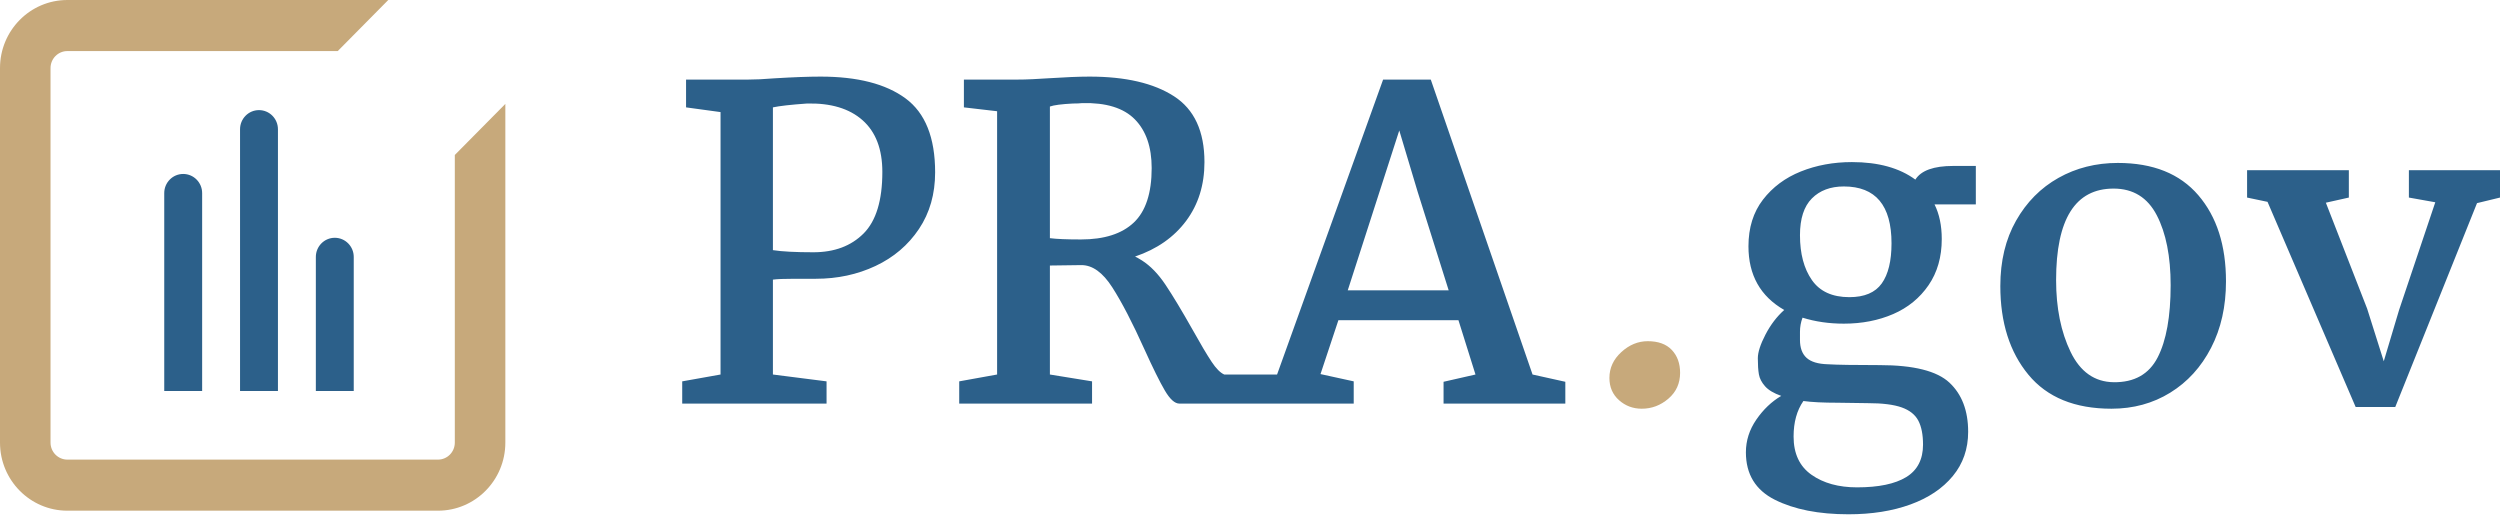
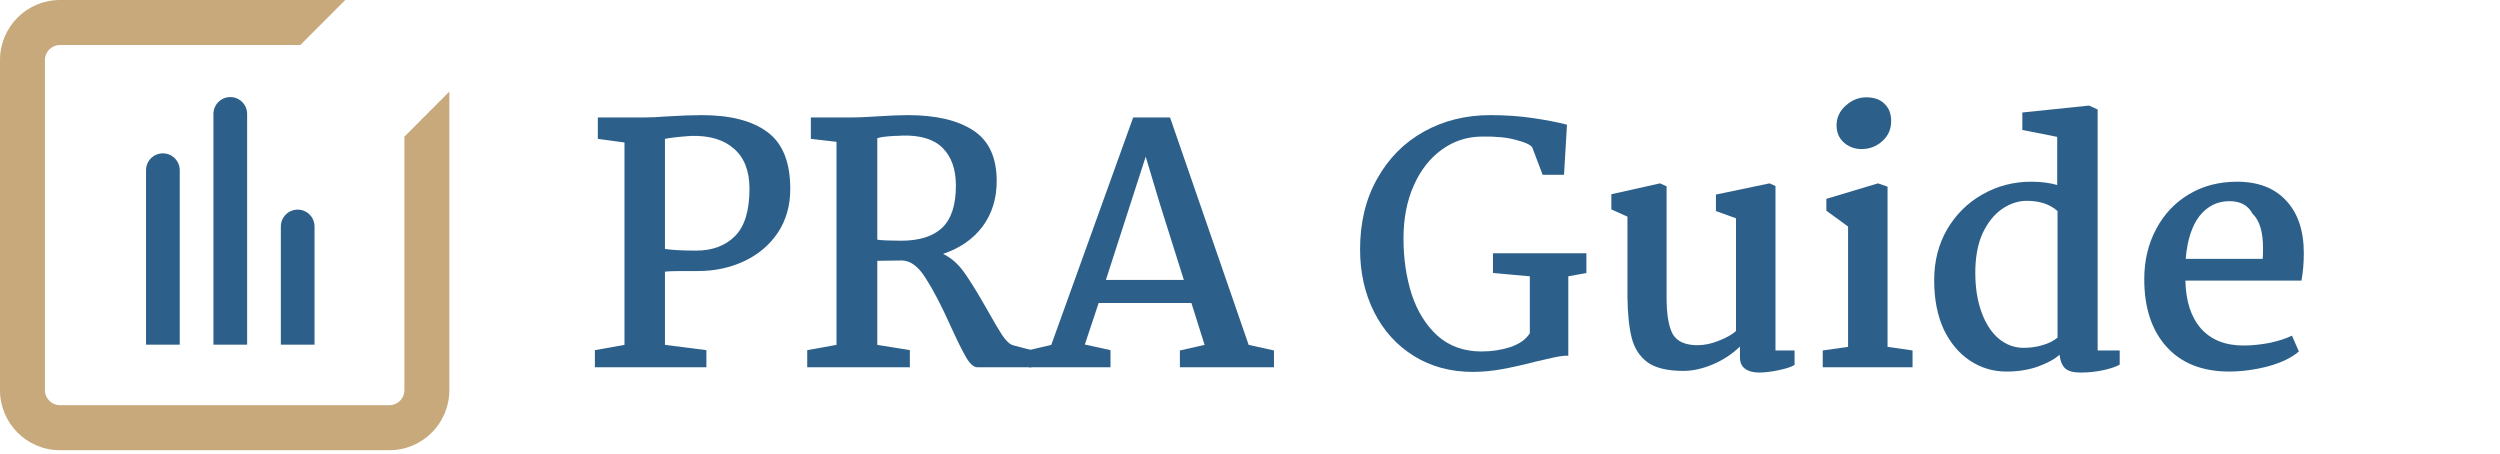
- <svg xmlns="http://www.w3.org/2000/svg" width="175" height="36" viewBox="0 0 175 36" fill="none">
-   <path d="M31.837 10.848L35.374 7.274V30.982C35.374 33.614 33.263 35.748 30.658 35.748H4.717C2.112 35.748 0 33.614 0 30.982V4.766C0 2.134 2.112 0 4.717 0H27.179L23.642 3.575H4.717C4.065 3.575 3.537 4.108 3.537 4.766V30.982C3.537 31.64 4.065 32.173 4.717 32.173H30.658C31.309 32.173 31.837 31.64 31.837 30.982V10.848Z" fill="#C7A97B" />
-   <path fill-rule="evenodd" clip-rule="evenodd" d="M12.823 12.177C13.556 12.177 14.15 12.777 14.15 13.517V27.37H11.497V13.517C11.497 12.777 12.091 12.177 12.823 12.177ZM18.129 7.708C18.862 7.708 19.456 8.308 19.456 9.049V27.37H16.803V9.049C16.803 8.308 17.397 7.708 18.129 7.708ZM23.435 16.645C24.168 16.645 24.762 17.245 24.762 17.986V27.37H22.109V17.986C22.109 17.245 22.703 16.645 23.435 16.645Z" fill="#2C608A" />
-   <path fill-rule="evenodd" clip-rule="evenodd" d="M115.342 23.883C116.077 23.883 116.638 24.087 117.026 24.496C117.413 24.905 117.607 25.438 117.607 26.097C117.607 26.835 117.334 27.438 116.787 27.907C116.241 28.375 115.62 28.61 114.924 28.61C114.308 28.61 113.777 28.41 113.33 28.012C112.883 27.613 112.659 27.094 112.659 26.456C112.659 25.758 112.937 25.154 113.494 24.645C114.05 24.137 114.666 23.883 115.342 23.883Z" fill="#C7A97B" />
-   <path fill-rule="evenodd" clip-rule="evenodd" d="M50.438 26.216V7.846L48.024 7.516V5.572H52.316C52.852 5.572 53.488 5.542 54.223 5.482C55.534 5.402 56.607 5.362 57.442 5.362C60.025 5.362 62.007 5.871 63.388 6.888C64.769 7.905 65.459 9.631 65.459 12.064C65.459 13.58 65.082 14.902 64.327 16.029C63.572 17.156 62.558 18.018 61.287 18.617C60.015 19.215 58.624 19.514 57.114 19.514H55.624C54.889 19.514 54.382 19.534 54.104 19.574V26.216L57.859 26.695V28.251H47.755V26.695L50.438 26.216ZM54.104 17.51C54.74 17.609 55.683 17.659 56.935 17.659C58.406 17.659 59.578 17.22 60.452 16.343C61.327 15.465 61.764 14.029 61.764 12.034C61.764 10.439 61.302 9.232 60.378 8.414C59.454 7.596 58.157 7.207 56.488 7.247C55.356 7.327 54.561 7.417 54.104 7.516V17.51ZM85.696 26.216H89.395L96.817 5.572H100.155L107.278 26.216L109.573 26.725V28.251H101.049V26.725L103.284 26.216L102.092 22.416H93.687L92.435 26.186L94.76 26.695V28.251H82.554C82.236 28.251 81.898 27.947 81.54 27.338C81.183 26.73 80.706 25.767 80.11 24.451C79.275 22.596 78.525 21.15 77.859 20.113C77.194 19.075 76.474 18.557 75.699 18.557L73.493 18.587V26.216L76.444 26.695V28.251H67.145V26.695L69.797 26.216V7.786L67.473 7.516V5.572H71.109C71.526 5.572 71.923 5.562 72.301 5.542C72.678 5.522 73.026 5.502 73.344 5.482C74.576 5.402 75.55 5.362 76.265 5.362C78.788 5.362 80.76 5.821 82.181 6.739C83.602 7.656 84.312 9.192 84.312 11.346C84.312 12.942 83.885 14.313 83.031 15.46C82.176 16.607 80.984 17.44 79.454 17.958C79.517 17.98 79.675 18.07 79.931 18.228C80.527 18.607 81.078 19.175 81.585 19.933C82.092 20.691 82.723 21.738 83.478 23.075C84.034 24.072 84.481 24.825 84.819 25.334C85.128 25.799 85.42 26.093 85.696 26.216ZM75.758 7.217C75.599 7.237 75.381 7.247 75.103 7.247C74.308 7.287 73.771 7.357 73.493 7.457V16.672C73.95 16.732 74.675 16.762 75.669 16.762C77.298 16.762 78.53 16.368 79.365 15.58C80.199 14.792 80.617 13.52 80.617 11.765C80.617 10.289 80.224 9.152 79.439 8.354C78.654 7.556 77.427 7.177 75.758 7.217ZM99.231 13.411L97.949 9.132L94.343 20.322H101.407L99.231 13.411ZM129.634 11.346C131.482 11.346 132.963 11.755 134.075 12.573C134.473 11.935 135.357 11.616 136.728 11.616H138.308V14.308H135.417C135.754 14.986 135.923 15.794 135.923 16.732C135.923 17.988 135.615 19.066 134.999 19.963C134.383 20.861 133.559 21.534 132.526 21.983C131.492 22.431 130.34 22.656 129.068 22.656C128.035 22.656 127.071 22.516 126.177 22.237C126.058 22.556 125.998 22.885 125.998 23.224V23.793C125.998 24.351 126.152 24.77 126.46 25.049C126.768 25.329 127.26 25.478 127.936 25.498C128.591 25.538 129.803 25.558 131.572 25.558C133.956 25.558 135.585 25.967 136.46 26.785C137.334 27.603 137.771 28.75 137.771 30.226C137.771 31.422 137.414 32.455 136.698 33.322C135.983 34.19 134.994 34.853 133.733 35.312C132.471 35.771 131.025 36 129.396 36C127.31 36 125.591 35.661 124.24 34.983C122.889 34.305 122.213 33.197 122.213 31.662C122.213 30.844 122.456 30.081 122.943 29.373C123.43 28.665 124.011 28.111 124.687 27.712C124.17 27.533 123.793 27.308 123.554 27.039C123.316 26.77 123.172 26.491 123.122 26.201C123.072 25.912 123.048 25.538 123.048 25.079C123.048 24.66 123.226 24.107 123.584 23.419C123.942 22.731 124.379 22.157 124.896 21.698C123.226 20.741 122.392 19.255 122.392 17.24C122.392 15.944 122.73 14.857 123.405 13.979C124.081 13.101 124.965 12.443 126.058 12.004C127.151 11.566 128.343 11.346 129.634 11.346ZM129.068 13.052C128.134 13.052 127.389 13.331 126.833 13.889C126.276 14.448 125.998 15.306 125.998 16.462C125.998 17.759 126.276 18.806 126.833 19.604C127.389 20.402 128.263 20.801 129.456 20.801C130.509 20.801 131.264 20.482 131.721 19.843C132.178 19.205 132.406 18.268 132.406 17.031C132.406 14.378 131.294 13.052 129.068 13.052ZM126.237 28.071C125.78 28.73 125.551 29.557 125.551 30.555C125.551 31.751 125.968 32.644 126.803 33.232C127.638 33.821 128.701 34.115 129.992 34.115C131.502 34.115 132.65 33.876 133.435 33.397C134.219 32.918 134.612 32.16 134.612 31.123C134.612 30.425 134.503 29.866 134.284 29.448C134.065 29.029 133.678 28.72 133.122 28.52C132.565 28.321 131.77 28.221 130.737 28.221L128.651 28.191C127.618 28.191 126.813 28.151 126.237 28.071ZM148.249 11.406C150.713 11.406 152.59 12.159 153.882 13.665C155.174 15.171 155.819 17.18 155.819 19.694C155.819 21.449 155.472 23 154.776 24.346C154.081 25.693 153.127 26.74 151.915 27.488C150.703 28.236 149.332 28.61 147.802 28.61C145.239 28.61 143.301 27.817 141.99 26.231C140.678 24.645 140.023 22.576 140.023 20.023C140.023 18.268 140.39 16.742 141.126 15.445C141.861 14.149 142.849 13.151 144.091 12.453C145.333 11.755 146.719 11.406 148.249 11.406ZM147.951 13.201C145.268 13.201 143.927 15.335 143.927 19.604C143.927 21.559 144.265 23.234 144.941 24.631C145.616 26.027 146.62 26.735 147.951 26.755C149.401 26.775 150.43 26.196 151.036 25.02C151.642 23.843 151.945 22.157 151.945 19.963C151.945 17.948 151.622 16.318 150.976 15.071C150.33 13.825 149.322 13.201 147.951 13.201ZM157.296 13.829V11.915H164.419V13.829L162.81 14.189L165.701 21.609L166.863 25.289L167.936 21.698L170.47 14.159L168.622 13.829V11.915H175V13.829L173.391 14.219L167.668 28.49H164.896L158.727 14.129L157.296 13.829Z" fill="#2C608A" />
+ <svg xmlns="http://www.w3.org/2000/svg" width="193" height="35" viewBox="0 0 193 35" fill="none">
+   <path d="M31.22 10.547L34.689 7.072V30.121C34.689 32.681 32.618 34.755 30.064 34.755H4.625C2.071 34.755 0 32.681 0 30.121V4.634C0 2.075 2.071 0 4.625 0H26.653L23.184 3.476H4.625C3.987 3.476 3.469 3.994 3.469 4.634V30.121C3.469 30.761 3.987 31.28 4.625 31.28H30.064C30.703 31.28 31.22 30.761 31.22 30.121V10.547Z" fill="#C7A97B" />
+   <path fill-rule="evenodd" clip-rule="evenodd" d="M12.575 11.838C13.293 11.838 13.876 12.422 13.876 13.142V26.609H11.274V13.142C11.274 12.422 11.856 11.838 12.575 11.838ZM17.778 7.494C18.497 7.494 19.079 8.078 19.079 8.797V26.609H16.477V8.797C16.477 8.078 17.06 7.494 17.778 7.494ZM22.982 16.183C23.7 16.183 24.282 16.766 24.282 17.486V26.609H21.681V17.486C21.681 16.766 22.263 16.183 22.982 16.183Z" fill="#2C608A" />
+   <path d="M48.21 26.624V11L46.153 10.72V9.066H49.81C50.267 9.066 50.809 9.041 51.435 8.99C52.553 8.922 53.467 8.888 54.178 8.888C56.379 8.888 58.063 9.32 59.232 10.186C60.417 11.051 61.009 12.518 61.009 14.588C61.009 15.877 60.688 17.005 60.044 17.972C59.401 18.922 58.538 19.651 57.454 20.16C56.37 20.669 55.185 20.924 53.899 20.924H52.629C52.003 20.924 51.571 20.941 51.334 20.975V26.624L54.534 27.031V28.354H45.925V27.031L48.21 26.624ZM51.334 19.219C51.876 19.304 52.68 19.346 53.746 19.346C54.999 19.346 55.998 18.973 56.743 18.226C57.488 17.48 57.86 16.259 57.86 14.562C57.86 13.205 57.462 12.179 56.667 11.483C55.888 10.788 54.788 10.457 53.365 10.491C52.401 10.559 51.723 10.635 51.334 10.72V19.219Z" fill="#2C608A" />
+   <path d="M70.089 8.888C72.239 8.888 73.915 9.278 75.117 10.058C76.336 10.839 76.945 12.145 76.945 13.977C76.945 15.334 76.581 16.505 75.853 17.488C75.125 18.456 74.109 19.16 72.806 19.601C72.857 19.617 72.992 19.694 73.212 19.829C73.72 20.152 74.186 20.635 74.609 21.28C75.049 21.925 75.591 22.815 76.234 23.952C76.708 24.8 77.089 25.445 77.377 25.886C77.665 26.31 77.936 26.564 78.19 26.649L79.637 27.031V28.354H75.447C75.176 28.354 74.888 28.099 74.584 27.59C74.279 27.065 73.873 26.242 73.365 25.122C72.654 23.545 72.01 22.315 71.435 21.433C70.876 20.55 70.266 20.109 69.606 20.109L67.727 20.135V26.624L70.241 27.031V28.354H62.318V27.031L64.578 26.624V10.949L62.597 10.72V9.066H65.695C66.051 9.066 66.389 9.057 66.711 9.041C67.033 9.024 67.329 9.007 67.6 8.99C68.65 8.922 69.479 8.888 70.089 8.888ZM69.657 10.466C69.522 10.482 69.335 10.491 69.098 10.491C68.421 10.525 67.964 10.584 67.727 10.669V18.506C68.116 18.557 68.734 18.583 69.581 18.583C70.969 18.583 72.019 18.252 72.73 17.59C73.441 16.912 73.796 15.826 73.796 14.333C73.796 13.078 73.458 12.111 72.781 11.432C72.12 10.754 71.079 10.432 69.657 10.466Z" fill="#2C608A" />
+   <path d="M81.159 26.624L87.483 9.066H90.327L96.396 26.624L98.351 27.056V28.354H91.088V27.056L92.993 26.624L91.977 23.392H84.816L83.749 26.598L85.73 27.031V28.354H79.432V27.031L81.159 26.624ZM89.54 15.733L88.448 12.094L85.375 21.611H91.393L89.54 15.733Z" fill="#2C608A" />
+   <path d="M115.054 8.888C116.239 8.888 117.34 8.964 118.356 9.117C119.388 9.27 120.26 9.439 120.971 9.626L120.743 13.493H119.092L118.279 11.356C118.11 11.152 117.687 10.966 117.01 10.796C116.332 10.61 115.477 10.525 114.445 10.542C113.277 10.542 112.227 10.881 111.296 11.56C110.382 12.221 109.662 13.146 109.137 14.333C108.612 15.521 108.35 16.878 108.35 18.405C108.35 19.965 108.562 21.407 108.985 22.73C109.425 24.053 110.094 25.122 110.991 25.936C111.905 26.734 113.031 27.133 114.369 27.133C115.147 27.133 115.884 27.022 116.578 26.802C117.289 26.564 117.797 26.208 118.102 25.733V21.331L115.257 21.076V19.55H122.47V21.076L121.073 21.331V27.463C120.819 27.446 120.455 27.489 119.981 27.59C119.524 27.692 119.041 27.802 118.533 27.921C117.551 28.176 116.679 28.371 115.918 28.506C115.173 28.642 114.428 28.71 113.683 28.71C111.99 28.71 110.483 28.303 109.163 27.489C107.842 26.674 106.818 25.546 106.09 24.104C105.362 22.663 104.998 21.042 104.998 19.244C104.998 17.175 105.438 15.36 106.318 13.799C107.199 12.221 108.401 11.008 109.925 10.16C111.448 9.312 113.158 8.888 115.054 8.888Z" fill="#2C608A" />
+   <path d="M124.395 16.165V14.995L128.153 14.155L128.661 14.384V22.959C128.661 24.282 128.822 25.233 129.144 25.809C129.482 26.369 130.117 26.649 131.048 26.649C131.59 26.649 132.149 26.53 132.724 26.293C133.317 26.055 133.748 25.809 134.019 25.555V16.852L132.47 16.293V15.02L136.61 14.155L137.067 14.359V27.056H138.54V28.176C138.286 28.328 137.871 28.464 137.295 28.583C136.72 28.702 136.22 28.761 135.797 28.761C135.34 28.761 134.976 28.659 134.705 28.456C134.451 28.269 134.324 27.981 134.324 27.59V26.751C133.732 27.328 133.037 27.786 132.242 28.125C131.446 28.464 130.684 28.634 129.956 28.634C128.737 28.634 127.815 28.413 127.188 27.972C126.579 27.514 126.172 26.887 125.969 26.089C125.766 25.292 125.656 24.24 125.639 22.934V16.725L124.395 16.165Z" fill="#2C608A" />
+   <path d="M144.068 7.514C144.694 7.514 145.168 7.683 145.49 8.023C145.829 8.345 145.998 8.786 145.998 9.346C145.998 9.974 145.769 10.491 145.312 10.898C144.855 11.305 144.322 11.509 143.712 11.509C143.188 11.509 142.73 11.339 142.341 11C141.969 10.661 141.782 10.22 141.782 9.677C141.782 9.083 142.019 8.574 142.493 8.15C142.967 7.726 143.492 7.514 144.068 7.514ZM145.719 14.41V26.776L147.649 27.056V28.354H140.716V27.056L142.671 26.776V17.488L140.995 16.267V15.351L144.982 14.155L145.719 14.41Z" fill="#2C608A" />
+   <path d="M161.939 8.455V27.056H163.641V28.15C163.336 28.32 162.904 28.464 162.346 28.583C161.787 28.702 161.211 28.761 160.619 28.761C160.077 28.761 159.688 28.659 159.451 28.456C159.214 28.252 159.061 27.896 158.994 27.387C158.621 27.726 158.063 28.032 157.318 28.303C156.59 28.557 155.785 28.685 154.905 28.685C153.872 28.685 152.933 28.405 152.086 27.845C151.24 27.285 150.563 26.479 150.055 25.428C149.564 24.359 149.318 23.095 149.318 21.636C149.318 20.177 149.648 18.871 150.309 17.718C150.986 16.564 151.892 15.665 153.026 15.02C154.177 14.359 155.438 14.028 156.81 14.028C157.572 14.028 158.24 14.113 158.816 14.282V10.567L156.124 10.033V8.684L161.279 8.15L161.939 8.455ZM156.48 15.504C155.802 15.504 155.159 15.716 154.55 16.14C153.94 16.564 153.441 17.192 153.051 18.023C152.679 18.854 152.493 19.863 152.493 21.051C152.493 22.204 152.653 23.222 152.975 24.104C153.297 24.986 153.737 25.665 154.296 26.14C154.871 26.615 155.515 26.853 156.226 26.853C156.734 26.853 157.216 26.785 157.673 26.649C158.147 26.513 158.537 26.318 158.841 26.064V16.293C158.249 15.767 157.462 15.504 156.48 15.504Z" fill="#2C608A" />
+   <path d="M172.699 14.028C174.324 14.028 175.585 14.511 176.482 15.478C177.397 16.445 177.854 17.802 177.854 19.55C177.854 20.296 177.794 21 177.676 21.662H168.712C168.745 23.239 169.143 24.469 169.905 25.351C170.684 26.233 171.784 26.674 173.206 26.674C173.833 26.674 174.502 26.607 175.213 26.471C175.924 26.318 176.499 26.132 176.939 25.911L177.473 27.133C176.931 27.608 176.144 27.989 175.111 28.277C174.078 28.549 173.054 28.685 172.038 28.685C169.973 28.668 168.373 28.023 167.239 26.751C166.104 25.479 165.537 23.748 165.537 21.56C165.537 20.118 165.842 18.829 166.451 17.692C167.061 16.538 167.907 15.639 168.991 14.995C170.074 14.35 171.31 14.028 172.699 14.028ZM172.114 15.529C171.183 15.529 170.413 15.911 169.804 16.674C169.211 17.438 168.855 18.54 168.737 19.982H174.679C174.696 19.796 174.705 19.516 174.705 19.142C174.705 17.887 174.434 17.005 173.892 16.496C173.553 15.851 172.961 15.529 172.114 15.529Z" fill="#2C608A" />
</svg>
